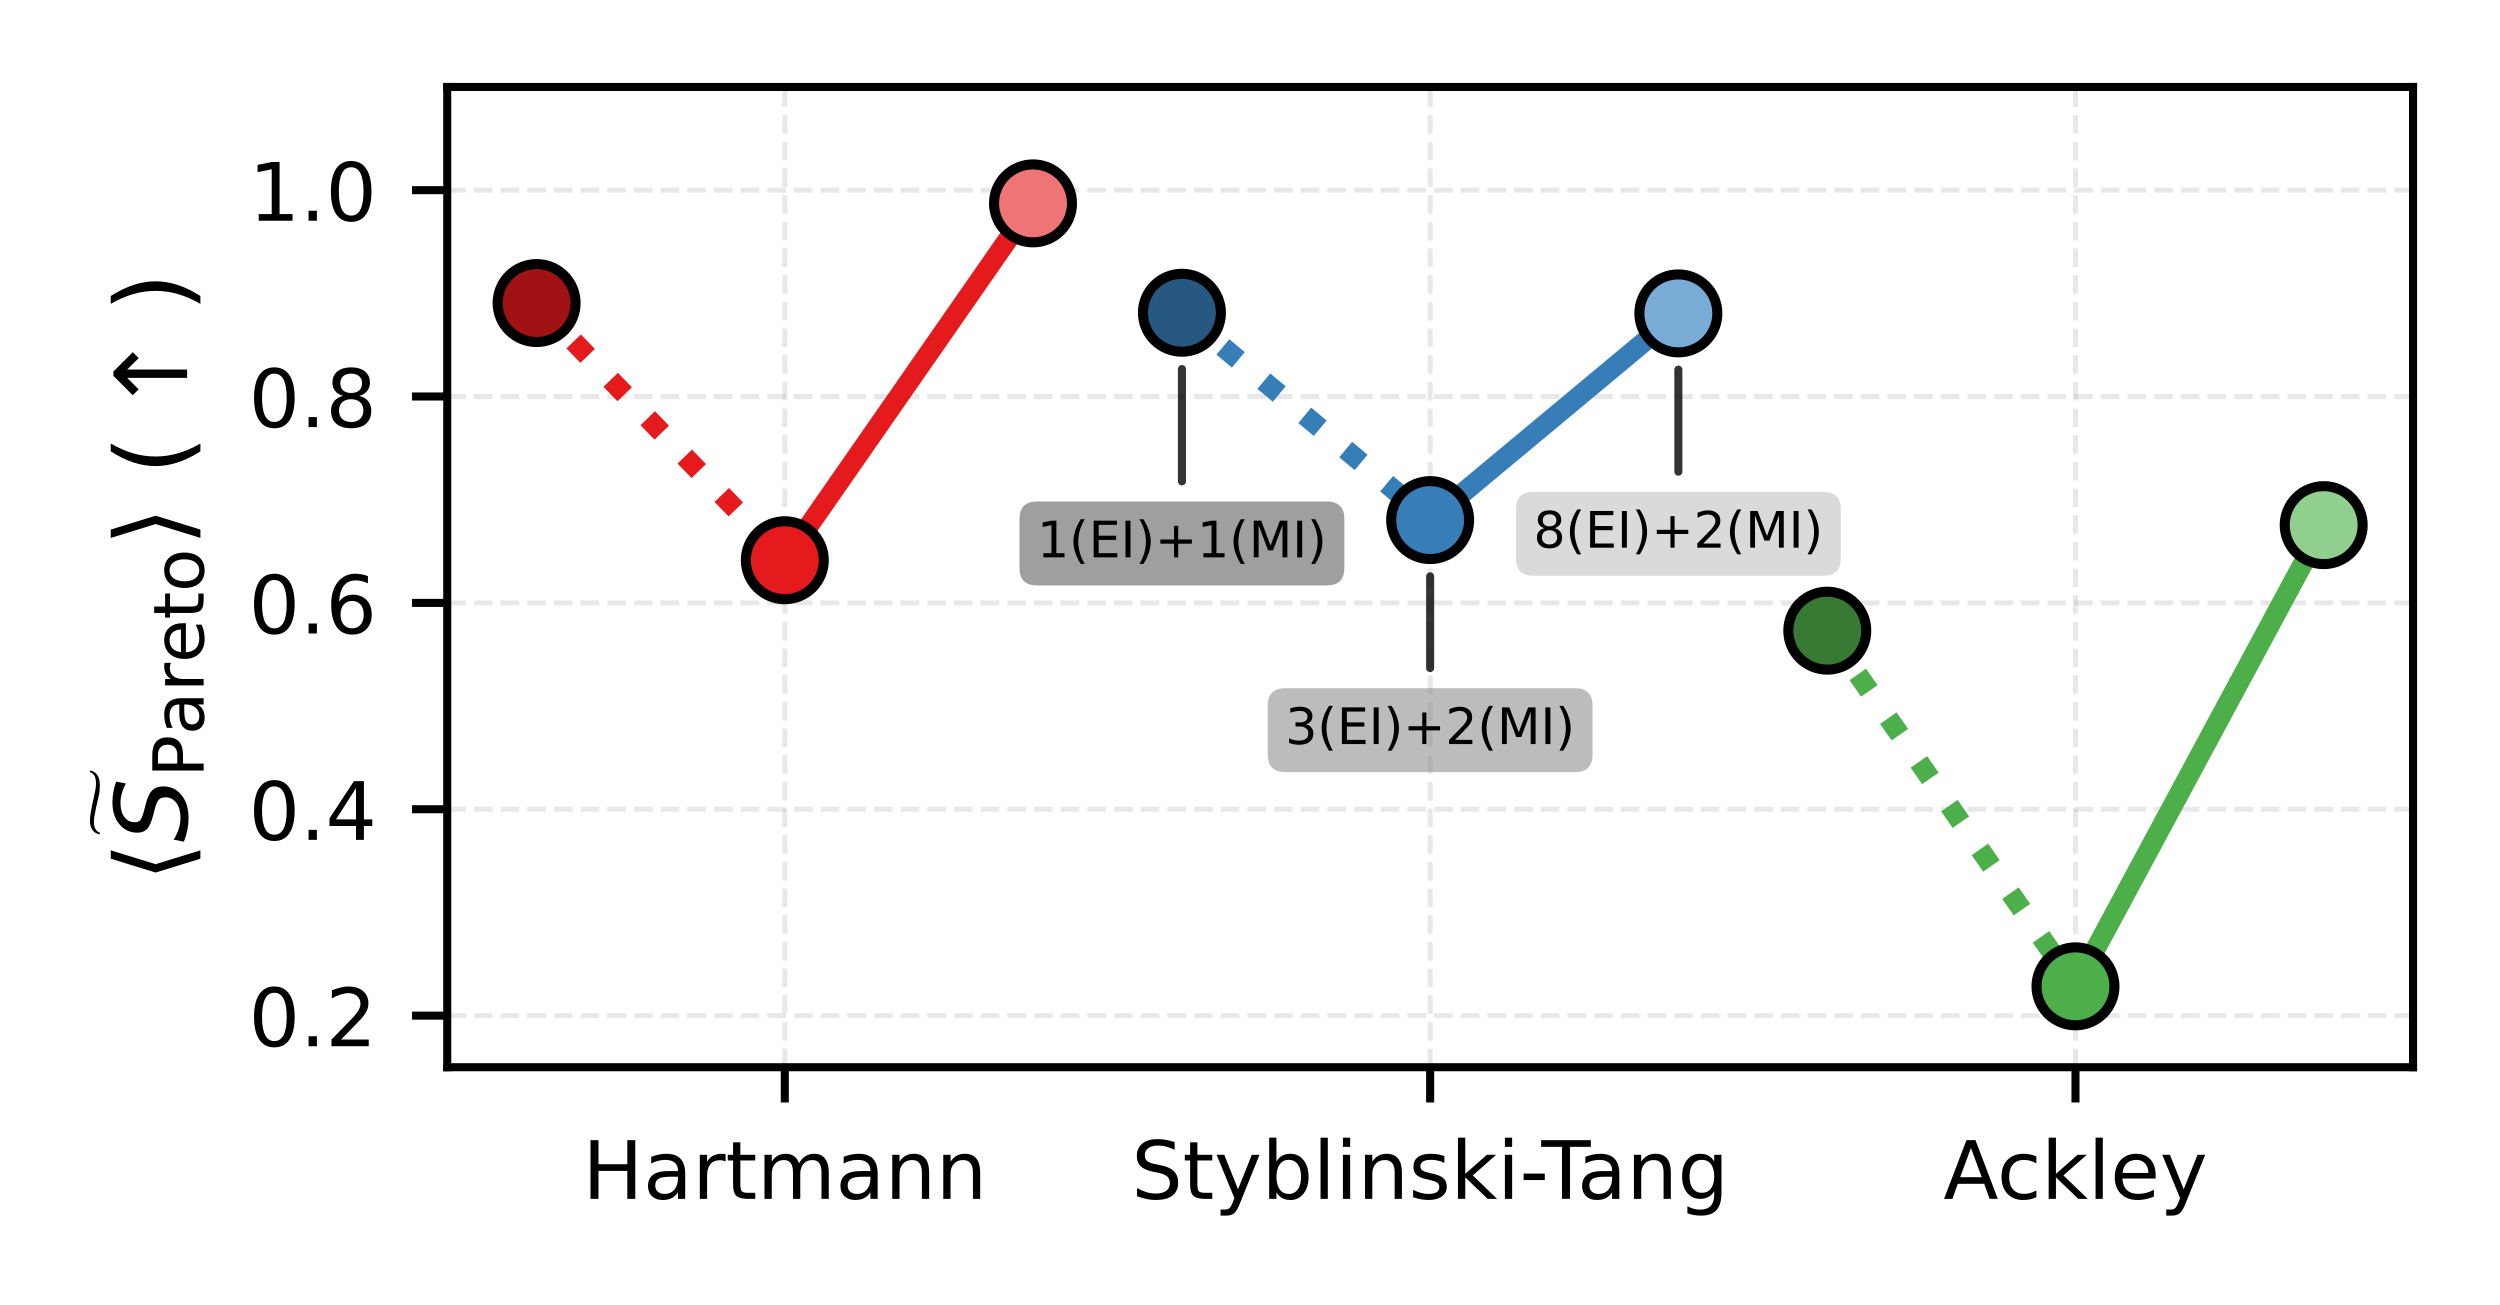
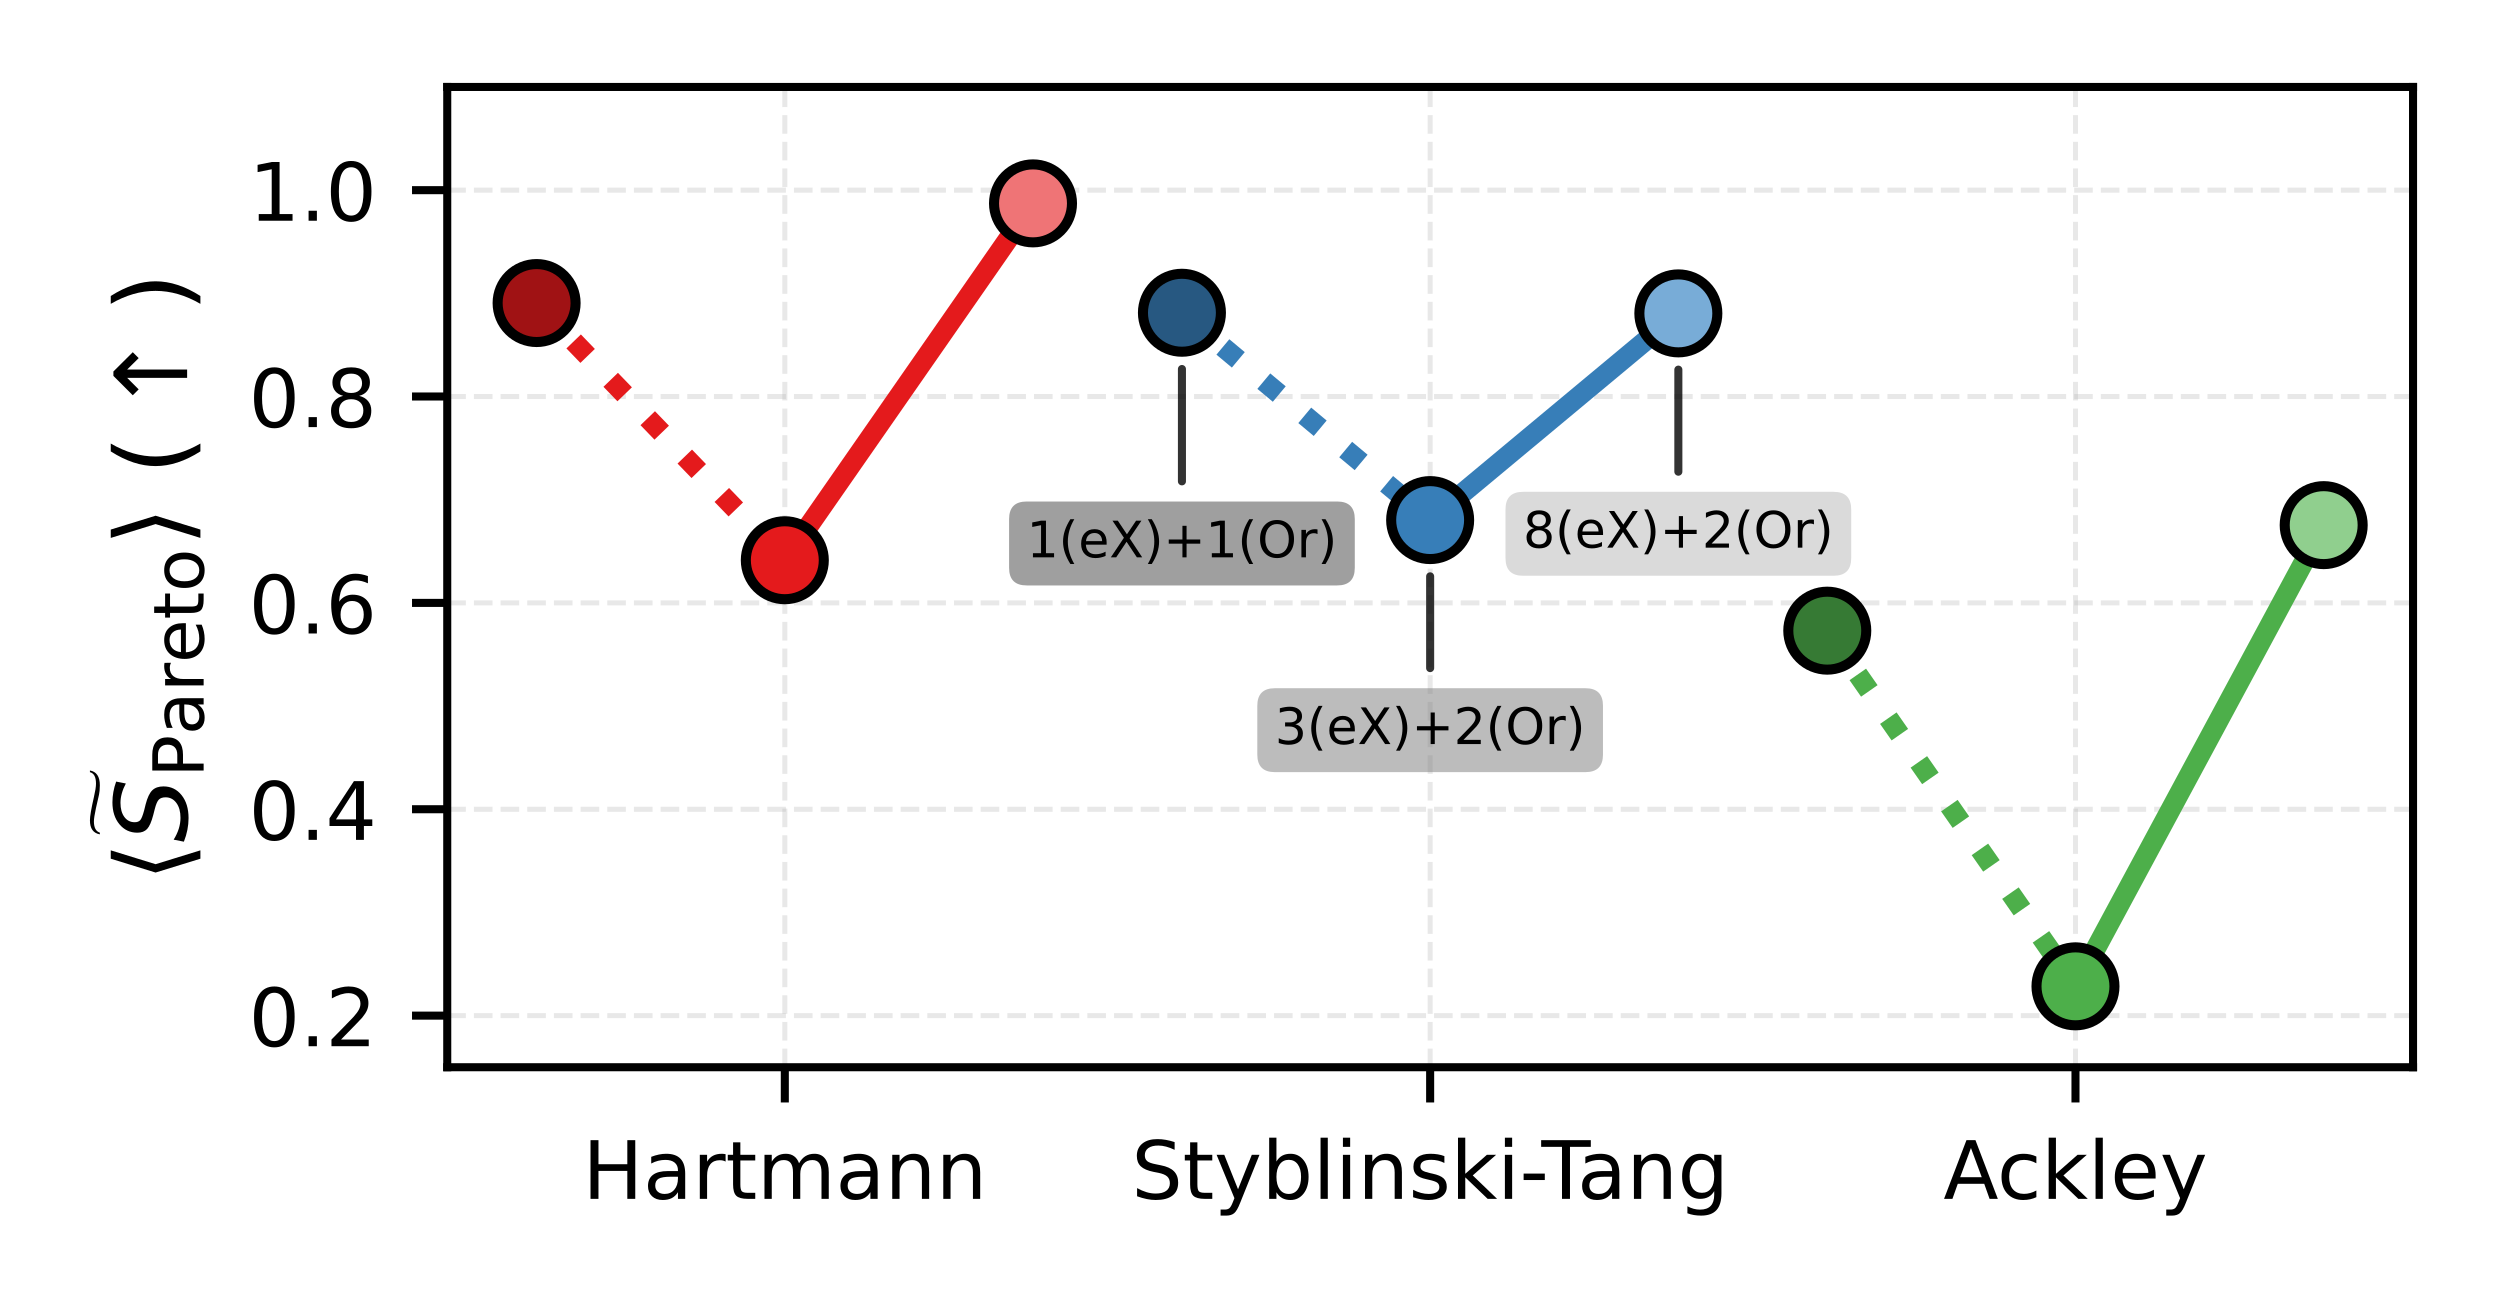
<svg xmlns="http://www.w3.org/2000/svg" xmlns:xlink="http://www.w3.org/1999/xlink" width="248.4pt" height="129.6pt" viewBox="0 0 248.4 129.6" version="1.1">
  <defs>
    <style type="text/css">*{stroke-linejoin: round; stroke-linecap: butt}</style>
  </defs>
  <g id="figure_1">
    <g id="patch_1">
      <path d="M 0 129.6  L 248.4 129.6  L 248.4 0  L 0 0  L 0 129.6  z " style="fill: none" />
    </g>
    <g id="axes_1">
      <g id="patch_2">
        <path d="M 44.438 106.04  L 239.76 106.04  L 239.76 8.64  L 44.438 8.64  L 44.438 106.04  z " style="fill: none" />
      </g>
      <g id="matplotlib.axis_1">
        <g id="xtick_1">
          <g id="line2d_1">
-             <path d="M 77.979 106.04  L 77.979 8.64  " clip-path="url(#pcad777ae86)" style="fill: none; stroke-dasharray: 1.85,0.8; stroke-dashoffset: 0; stroke: #b0b0b0; stroke-opacity: 0.3; stroke-width: 0.5" />
+             <path d="M 77.979 106.04  L 77.979 8.64  " clip-path="url(#p66eeb072e2)" style="fill: none; stroke-dasharray: 1.85,0.8; stroke-dashoffset: 0; stroke: #b0b0b0; stroke-opacity: 0.3; stroke-width: 0.5" />
          </g>
          <g id="line2d_2">
            <defs>
-               <path id="me5392b505d" d="M 0 0  L 0 3.5  " style="stroke: #000000; stroke-width: 0.8" />
+               <path id="md2eb25437f" d="M 0 0  L 0 3.5  " style="stroke: #000000; stroke-width: 0.8" />
            </defs>
            <g>
-               <use xlink:href="#me5392b505d" x="77.979" y="106.04" style="stroke: #000000; stroke-width: 0.8" />
+               <use xlink:href="#md2eb25437f" x="77.979" y="106.04" style="stroke: #000000; stroke-width: 0.8" />
            </g>
          </g>
          <g id="text_1">
            <g transform="translate(57.88918 119.1188) scale(0.08 -0.08)">
              <defs>
                <path id="DejaVuSans-48" d="M 628 4666  L 1259 4666  L 1259 2753  L 3553 2753  L 3553 4666  L 4184 4666  L 4184 0  L 3553 0  L 3553 2222  L 1259 2222  L 1259 0  L 628 0  L 628 4666  z " transform="scale(0.015625)" />
                <path id="DejaVuSans-61" d="M 2194 1759  Q 1497 1759 1228 1600  Q 959 1441 959 1056  Q 959 750 1161 570  Q 1363 391 1709 391  Q 2188 391 2477 730  Q 2766 1069 2766 1631  L 2766 1759  L 2194 1759  z M 3341 1997  L 3341 0  L 2766 0  L 2766 531  Q 2569 213 2275 61  Q 1981 -91 1556 -91  Q 1019 -91 701 211  Q 384 513 384 1019  Q 384 1609 779 1909  Q 1175 2209 1959 2209  L 2766 2209  L 2766 2266  Q 2766 2663 2505 2880  Q 2244 3097 1772 3097  Q 1472 3097 1187 3025  Q 903 2953 641 2809  L 641 3341  Q 956 3463 1253 3523  Q 1550 3584 1831 3584  Q 2591 3584 2966 3190  Q 3341 2797 3341 1997  z " transform="scale(0.015625)" />
                <path id="DejaVuSans-72" d="M 2631 2963  Q 2534 3019 2420 3045  Q 2306 3072 2169 3072  Q 1681 3072 1420 2755  Q 1159 2438 1159 1844  L 1159 0  L 581 0  L 581 3500  L 1159 3500  L 1159 2956  Q 1341 3275 1631 3429  Q 1922 3584 2338 3584  Q 2397 3584 2469 3576  Q 2541 3569 2628 3553  L 2631 2963  z " transform="scale(0.015625)" />
                <path id="DejaVuSans-74" d="M 1172 4494  L 1172 3500  L 2356 3500  L 2356 3053  L 1172 3053  L 1172 1153  Q 1172 725 1289 603  Q 1406 481 1766 481  L 2356 481  L 2356 0  L 1766 0  Q 1100 0 847 248  Q 594 497 594 1153  L 594 3053  L 172 3053  L 172 3500  L 594 3500  L 594 4494  L 1172 4494  z " transform="scale(0.015625)" />
                <path id="DejaVuSans-6d" d="M 3328 2828  Q 3544 3216 3844 3400  Q 4144 3584 4550 3584  Q 5097 3584 5394 3201  Q 5691 2819 5691 2113  L 5691 0  L 5113 0  L 5113 2094  Q 5113 2597 4934 2840  Q 4756 3084 4391 3084  Q 3944 3084 3684 2787  Q 3425 2491 3425 1978  L 3425 0  L 2847 0  L 2847 2094  Q 2847 2600 2669 2842  Q 2491 3084 2119 3084  Q 1678 3084 1418 2786  Q 1159 2488 1159 1978  L 1159 0  L 581 0  L 581 3500  L 1159 3500  L 1159 2956  Q 1356 3278 1631 3431  Q 1906 3584 2284 3584  Q 2666 3584 2933 3390  Q 3200 3197 3328 2828  z " transform="scale(0.015625)" />
                <path id="DejaVuSans-6e" d="M 3513 2113  L 3513 0  L 2938 0  L 2938 2094  Q 2938 2591 2744 2837  Q 2550 3084 2163 3084  Q 1697 3084 1428 2787  Q 1159 2491 1159 1978  L 1159 0  L 581 0  L 581 3500  L 1159 3500  L 1159 2956  Q 1366 3272 1645 3428  Q 1925 3584 2291 3584  Q 2894 3584 3203 3211  Q 3513 2838 3513 2113  z " transform="scale(0.015625)" />
              </defs>
              <use xlink:href="#DejaVuSans-48" />
              <use xlink:href="#DejaVuSans-61" x="75.195" />
              <use xlink:href="#DejaVuSans-72" x="136.475" />
              <use xlink:href="#DejaVuSans-74" x="177.588" />
              <use xlink:href="#DejaVuSans-6d" x="216.797" />
              <use xlink:href="#DejaVuSans-61" x="314.209" />
              <use xlink:href="#DejaVuSans-6e" x="375.488" />
              <use xlink:href="#DejaVuSans-6e" x="438.867" />
            </g>
          </g>
        </g>
        <g id="xtick_2">
          <g id="line2d_3">
-             <path d="M 142.099 106.04  L 142.099 8.64  " clip-path="url(#pcad777ae86)" style="fill: none; stroke-dasharray: 1.85,0.8; stroke-dashoffset: 0; stroke: #b0b0b0; stroke-opacity: 0.3; stroke-width: 0.5" />
+             <path d="M 142.099 106.04  L 142.099 8.64  " clip-path="url(#p66eeb072e2)" style="fill: none; stroke-dasharray: 1.85,0.8; stroke-dashoffset: 0; stroke: #b0b0b0; stroke-opacity: 0.3; stroke-width: 0.5" />
          </g>
          <g id="line2d_4">
            <g>
-               <use xlink:href="#me5392b505d" x="142.099" y="106.04" style="stroke: #000000; stroke-width: 0.8" />
+               <use xlink:href="#md2eb25437f" x="142.099" y="106.04" style="stroke: #000000; stroke-width: 0.8" />
            </g>
          </g>
          <g id="text_2">
            <g transform="translate(112.4292 119.1188) scale(0.08 -0.08)">
              <defs>
                <path id="DejaVuSans-53" d="M 3425 4513  L 3425 3897  Q 3066 4069 2747 4153  Q 2428 4238 2131 4238  Q 1616 4238 1336 4038  Q 1056 3838 1056 3469  Q 1056 3159 1242 3001  Q 1428 2844 1947 2747  L 2328 2669  Q 3034 2534 3370 2195  Q 3706 1856 3706 1288  Q 3706 609 3251 259  Q 2797 -91 1919 -91  Q 1588 -91 1214 -16  Q 841 59 441 206  L 441 856  Q 825 641 1194 531  Q 1563 422 1919 422  Q 2459 422 2753 634  Q 3047 847 3047 1241  Q 3047 1584 2836 1778  Q 2625 1972 2144 2069  L 1759 2144  Q 1053 2284 737 2584  Q 422 2884 422 3419  Q 422 4038 858 4394  Q 1294 4750 2059 4750  Q 2388 4750 2728 4690  Q 3069 4631 3425 4513  z " transform="scale(0.015625)" />
                <path id="DejaVuSans-79" d="M 2059 -325  Q 1816 -950 1584 -1140  Q 1353 -1331 966 -1331  L 506 -1331  L 506 -850  L 844 -850  Q 1081 -850 1212 -737  Q 1344 -625 1503 -206  L 1606 56  L 191 3500  L 800 3500  L 1894 763  L 2988 3500  L 3597 3500  L 2059 -325  z " transform="scale(0.015625)" />
                <path id="DejaVuSans-62" d="M 3116 1747  Q 3116 2381 2855 2742  Q 2594 3103 2138 3103  Q 1681 3103 1420 2742  Q 1159 2381 1159 1747  Q 1159 1113 1420 752  Q 1681 391 2138 391  Q 2594 391 2855 752  Q 3116 1113 3116 1747  z M 1159 2969  Q 1341 3281 1617 3432  Q 1894 3584 2278 3584  Q 2916 3584 3314 3078  Q 3713 2572 3713 1747  Q 3713 922 3314 415  Q 2916 -91 2278 -91  Q 1894 -91 1617 61  Q 1341 213 1159 525  L 1159 0  L 581 0  L 581 4863  L 1159 4863  L 1159 2969  z " transform="scale(0.015625)" />
                <path id="DejaVuSans-6c" d="M 603 4863  L 1178 4863  L 1178 0  L 603 0  L 603 4863  z " transform="scale(0.015625)" />
                <path id="DejaVuSans-69" d="M 603 3500  L 1178 3500  L 1178 0  L 603 0  L 603 3500  z M 603 4863  L 1178 4863  L 1178 4134  L 603 4134  L 603 4863  z " transform="scale(0.015625)" />
                <path id="DejaVuSans-73" d="M 2834 3397  L 2834 2853  Q 2591 2978 2328 3040  Q 2066 3103 1784 3103  Q 1356 3103 1142 2972  Q 928 2841 928 2578  Q 928 2378 1081 2264  Q 1234 2150 1697 2047  L 1894 2003  Q 2506 1872 2764 1633  Q 3022 1394 3022 966  Q 3022 478 2636 193  Q 2250 -91 1575 -91  Q 1294 -91 989 -36  Q 684 19 347 128  L 347 722  Q 666 556 975 473  Q 1284 391 1588 391  Q 1994 391 2212 530  Q 2431 669 2431 922  Q 2431 1156 2273 1281  Q 2116 1406 1581 1522  L 1381 1569  Q 847 1681 609 1914  Q 372 2147 372 2553  Q 372 3047 722 3315  Q 1072 3584 1716 3584  Q 2034 3584 2315 3537  Q 2597 3491 2834 3397  z " transform="scale(0.015625)" />
                <path id="DejaVuSans-6b" d="M 581 4863  L 1159 4863  L 1159 1991  L 2875 3500  L 3609 3500  L 1753 1863  L 3688 0  L 2938 0  L 1159 1709  L 1159 0  L 581 0  L 581 4863  z " transform="scale(0.015625)" />
                <path id="DejaVuSans-2d" d="M 313 2009  L 1997 2009  L 1997 1497  L 313 1497  L 313 2009  z " transform="scale(0.015625)" />
                <path id="DejaVuSans-54" d="M -19 4666  L 3928 4666  L 3928 4134  L 2272 4134  L 2272 0  L 1638 0  L 1638 4134  L -19 4134  L -19 4666  z " transform="scale(0.015625)" />
                <path id="DejaVuSans-67" d="M 2906 1791  Q 2906 2416 2648 2759  Q 2391 3103 1925 3103  Q 1463 3103 1205 2759  Q 947 2416 947 1791  Q 947 1169 1205 825  Q 1463 481 1925 481  Q 2391 481 2648 825  Q 2906 1169 2906 1791  z M 3481 434  Q 3481 -459 3084 -895  Q 2688 -1331 1869 -1331  Q 1566 -1331 1297 -1286  Q 1028 -1241 775 -1147  L 775 -588  Q 1028 -725 1275 -790  Q 1522 -856 1778 -856  Q 2344 -856 2625 -561  Q 2906 -266 2906 331  L 2906 616  Q 2728 306 2450 153  Q 2172 0 1784 0  Q 1141 0 747 490  Q 353 981 353 1791  Q 353 2603 747 3093  Q 1141 3584 1784 3584  Q 2172 3584 2450 3431  Q 2728 3278 2906 2969  L 2906 3500  L 3481 3500  L 3481 434  z " transform="scale(0.015625)" />
              </defs>
              <use xlink:href="#DejaVuSans-53" />
              <use xlink:href="#DejaVuSans-74" x="63.477" />
              <use xlink:href="#DejaVuSans-79" x="102.686" />
              <use xlink:href="#DejaVuSans-62" x="161.865" />
              <use xlink:href="#DejaVuSans-6c" x="225.342" />
              <use xlink:href="#DejaVuSans-69" x="253.125" />
              <use xlink:href="#DejaVuSans-6e" x="280.908" />
              <use xlink:href="#DejaVuSans-73" x="344.287" />
              <use xlink:href="#DejaVuSans-6b" x="396.387" />
              <use xlink:href="#DejaVuSans-69" x="454.297" />
              <use xlink:href="#DejaVuSans-2d" x="482.08" />
              <use xlink:href="#DejaVuSans-54" x="509.039" />
              <use xlink:href="#DejaVuSans-61" x="553.623" />
              <use xlink:href="#DejaVuSans-6e" x="614.902" />
              <use xlink:href="#DejaVuSans-67" x="678.281" />
            </g>
          </g>
        </g>
        <g id="xtick_3">
          <g id="line2d_5">
-             <path d="M 206.22 106.04  L 206.22 8.64  " clip-path="url(#pcad777ae86)" style="fill: none; stroke-dasharray: 1.85,0.8; stroke-dashoffset: 0; stroke: #b0b0b0; stroke-opacity: 0.3; stroke-width: 0.5" />
+             <path d="M 206.22 106.04  L 206.22 8.64  " clip-path="url(#p66eeb072e2)" style="fill: none; stroke-dasharray: 1.85,0.8; stroke-dashoffset: 0; stroke: #b0b0b0; stroke-opacity: 0.3; stroke-width: 0.5" />
          </g>
          <g id="line2d_6">
            <g>
-               <use xlink:href="#me5392b505d" x="206.22" y="106.04" style="stroke: #000000; stroke-width: 0.8" />
+               <use xlink:href="#md2eb25437f" x="206.22" y="106.04" style="stroke: #000000; stroke-width: 0.8" />
            </g>
          </g>
          <g id="text_3">
            <g transform="translate(193.0981 119.1188) scale(0.08 -0.08)">
              <defs>
                <path id="DejaVuSans-41" d="M 2188 4044  L 1331 1722  L 3047 1722  L 2188 4044  z M 1831 4666  L 2547 4666  L 4325 0  L 3669 0  L 3244 1197  L 1141 1197  L 716 0  L 50 0  L 1831 4666  z " transform="scale(0.015625)" />
                <path id="DejaVuSans-63" d="M 3122 3366  L 3122 2828  Q 2878 2963 2633 3030  Q 2388 3097 2138 3097  Q 1578 3097 1268 2742  Q 959 2388 959 1747  Q 959 1106 1268 751  Q 1578 397 2138 397  Q 2388 397 2633 464  Q 2878 531 3122 666  L 3122 134  Q 2881 22 2623 -34  Q 2366 -91 2075 -91  Q 1284 -91 818 406  Q 353 903 353 1747  Q 353 2603 823 3093  Q 1294 3584 2113 3584  Q 2378 3584 2631 3529  Q 2884 3475 3122 3366  z " transform="scale(0.015625)" />
                <path id="DejaVuSans-65" d="M 3597 1894  L 3597 1613  L 953 1613  Q 991 1019 1311 708  Q 1631 397 2203 397  Q 2534 397 2845 478  Q 3156 559 3463 722  L 3463 178  Q 3153 47 2828 -22  Q 2503 -91 2169 -91  Q 1331 -91 842 396  Q 353 884 353 1716  Q 353 2575 817 3079  Q 1281 3584 2069 3584  Q 2775 3584 3186 3129  Q 3597 2675 3597 1894  z M 3022 2063  Q 3016 2534 2758 2815  Q 2500 3097 2075 3097  Q 1594 3097 1305 2825  Q 1016 2553 972 2059  L 3022 2063  z " transform="scale(0.015625)" />
              </defs>
              <use xlink:href="#DejaVuSans-41" />
              <use xlink:href="#DejaVuSans-63" x="66.658" />
              <use xlink:href="#DejaVuSans-6b" x="121.639" />
              <use xlink:href="#DejaVuSans-6c" x="179.549" />
              <use xlink:href="#DejaVuSans-65" x="207.332" />
              <use xlink:href="#DejaVuSans-79" x="268.855" />
            </g>
          </g>
        </g>
      </g>
      <g id="matplotlib.axis_2">
        <g id="ytick_1">
          <g id="line2d_7">
-             <path d="M 44.438 100.914  L 239.76 100.914  " clip-path="url(#pcad777ae86)" style="fill: none; stroke-dasharray: 1.85,0.8; stroke-dashoffset: 0; stroke: #b0b0b0; stroke-opacity: 0.3; stroke-width: 0.5" />
+             <path d="M 44.438 100.914  L 239.76 100.914  " clip-path="url(#p66eeb072e2)" style="fill: none; stroke-dasharray: 1.85,0.8; stroke-dashoffset: 0; stroke: #b0b0b0; stroke-opacity: 0.3; stroke-width: 0.5" />
          </g>
          <g id="line2d_8">
            <defs>
-               <path id="m5715d1d303" d="M 0 0  L -3.5 0  " style="stroke: #000000; stroke-width: 0.8" />
+               <path id="m994f00efbc" d="M 0 0  L -3.5 0  " style="stroke: #000000; stroke-width: 0.8" />
            </defs>
            <g>
-               <use xlink:href="#m5715d1d303" x="44.438" y="100.914" style="stroke: #000000; stroke-width: 0.8" />
+               <use xlink:href="#m994f00efbc" x="44.438" y="100.914" style="stroke: #000000; stroke-width: 0.8" />
            </g>
          </g>
          <g id="text_4">
            <g transform="translate(24.716 103.9531) scale(0.08 -0.08)">
              <defs>
                <path id="DejaVuSans-30" d="M 2034 4250  Q 1547 4250 1301 3770  Q 1056 3291 1056 2328  Q 1056 1369 1301 889  Q 1547 409 2034 409  Q 2525 409 2770 889  Q 3016 1369 3016 2328  Q 3016 3291 2770 3770  Q 2525 4250 2034 4250  z M 2034 4750  Q 2819 4750 3233 4129  Q 3647 3509 3647 2328  Q 3647 1150 3233 529  Q 2819 -91 2034 -91  Q 1250 -91 836 529  Q 422 1150 422 2328  Q 422 3509 836 4129  Q 1250 4750 2034 4750  z " transform="scale(0.015625)" />
                <path id="DejaVuSans-2e" d="M 684 794  L 1344 794  L 1344 0  L 684 0  L 684 794  z " transform="scale(0.015625)" />
                <path id="DejaVuSans-32" d="M 1228 531  L 3431 531  L 3431 0  L 469 0  L 469 531  Q 828 903 1448 1529  Q 2069 2156 2228 2338  Q 2531 2678 2651 2914  Q 2772 3150 2772 3378  Q 2772 3750 2511 3984  Q 2250 4219 1831 4219  Q 1534 4219 1204 4116  Q 875 4013 500 3803  L 500 4441  Q 881 4594 1212 4672  Q 1544 4750 1819 4750  Q 2544 4750 2975 4387  Q 3406 4025 3406 3419  Q 3406 3131 3298 2873  Q 3191 2616 2906 2266  Q 2828 2175 2409 1742  Q 1991 1309 1228 531  z " transform="scale(0.015625)" />
              </defs>
              <use xlink:href="#DejaVuSans-30" />
              <use xlink:href="#DejaVuSans-2e" x="63.623" />
              <use xlink:href="#DejaVuSans-32" x="95.41" />
            </g>
          </g>
        </g>
        <g id="ytick_2">
          <g id="line2d_9">
-             <path d="M 44.438 80.408  L 239.76 80.408  " clip-path="url(#pcad777ae86)" style="fill: none; stroke-dasharray: 1.85,0.8; stroke-dashoffset: 0; stroke: #b0b0b0; stroke-opacity: 0.3; stroke-width: 0.5" />
+             <path d="M 44.438 80.408  L 239.76 80.408  " clip-path="url(#p66eeb072e2)" style="fill: none; stroke-dasharray: 1.85,0.8; stroke-dashoffset: 0; stroke: #b0b0b0; stroke-opacity: 0.3; stroke-width: 0.5" />
          </g>
          <g id="line2d_10">
            <g>
-               <use xlink:href="#m5715d1d303" x="44.438" y="80.408" style="stroke: #000000; stroke-width: 0.8" />
+               <use xlink:href="#m994f00efbc" x="44.438" y="80.408" style="stroke: #000000; stroke-width: 0.8" />
            </g>
          </g>
          <g id="text_5">
            <g transform="translate(24.716 83.4478) scale(0.08 -0.08)">
              <defs>
                <path id="DejaVuSans-34" d="M 2419 4116  L 825 1625  L 2419 1625  L 2419 4116  z M 2253 4666  L 3047 4666  L 3047 1625  L 3713 1625  L 3713 1100  L 3047 1100  L 3047 0  L 2419 0  L 2419 1100  L 313 1100  L 313 1709  L 2253 4666  z " transform="scale(0.015625)" />
              </defs>
              <use xlink:href="#DejaVuSans-30" />
              <use xlink:href="#DejaVuSans-2e" x="63.623" />
              <use xlink:href="#DejaVuSans-34" x="95.41" />
            </g>
          </g>
        </g>
        <g id="ytick_3">
          <g id="line2d_11">
-             <path d="M 44.438 59.903  L 239.76 59.903  " clip-path="url(#pcad777ae86)" style="fill: none; stroke-dasharray: 1.85,0.8; stroke-dashoffset: 0; stroke: #b0b0b0; stroke-opacity: 0.3; stroke-width: 0.5" />
+             <path d="M 44.438 59.903  L 239.76 59.903  " clip-path="url(#p66eeb072e2)" style="fill: none; stroke-dasharray: 1.85,0.8; stroke-dashoffset: 0; stroke: #b0b0b0; stroke-opacity: 0.3; stroke-width: 0.5" />
          </g>
          <g id="line2d_12">
            <g>
-               <use xlink:href="#m5715d1d303" x="44.438" y="59.903" style="stroke: #000000; stroke-width: 0.8" />
+               <use xlink:href="#m994f00efbc" x="44.438" y="59.903" style="stroke: #000000; stroke-width: 0.8" />
            </g>
          </g>
          <g id="text_6">
            <g transform="translate(24.716 62.94253) scale(0.08 -0.08)">
              <defs>
                <path id="DejaVuSans-36" d="M 2113 2584  Q 1688 2584 1439 2293  Q 1191 2003 1191 1497  Q 1191 994 1439 701  Q 1688 409 2113 409  Q 2538 409 2786 701  Q 3034 994 3034 1497  Q 3034 2003 2786 2293  Q 2538 2584 2113 2584  z M 3366 4563  L 3366 3988  Q 3128 4100 2886 4159  Q 2644 4219 2406 4219  Q 1781 4219 1451 3797  Q 1122 3375 1075 2522  Q 1259 2794 1537 2939  Q 1816 3084 2150 3084  Q 2853 3084 3261 2657  Q 3669 2231 3669 1497  Q 3669 778 3244 343  Q 2819 -91 2113 -91  Q 1303 -91 875 529  Q 447 1150 447 2328  Q 447 3434 972 4092  Q 1497 4750 2381 4750  Q 2619 4750 2861 4703  Q 3103 4656 3366 4563  z " transform="scale(0.015625)" />
              </defs>
              <use xlink:href="#DejaVuSans-30" />
              <use xlink:href="#DejaVuSans-2e" x="63.623" />
              <use xlink:href="#DejaVuSans-36" x="95.41" />
            </g>
          </g>
        </g>
        <g id="ytick_4">
          <g id="line2d_13">
-             <path d="M 44.438 39.398  L 239.76 39.398  " clip-path="url(#pcad777ae86)" style="fill: none; stroke-dasharray: 1.85,0.8; stroke-dashoffset: 0; stroke: #b0b0b0; stroke-opacity: 0.3; stroke-width: 0.5" />
+             <path d="M 44.438 39.398  L 239.76 39.398  " clip-path="url(#p66eeb072e2)" style="fill: none; stroke-dasharray: 1.85,0.8; stroke-dashoffset: 0; stroke: #b0b0b0; stroke-opacity: 0.3; stroke-width: 0.5" />
          </g>
          <g id="line2d_14">
            <g>
-               <use xlink:href="#m5715d1d303" x="44.438" y="39.398" style="stroke: #000000; stroke-width: 0.8" />
+               <use xlink:href="#m994f00efbc" x="44.438" y="39.398" style="stroke: #000000; stroke-width: 0.8" />
            </g>
          </g>
          <g id="text_7">
            <g transform="translate(24.716 42.43727) scale(0.08 -0.08)">
              <defs>
                <path id="DejaVuSans-38" d="M 2034 2216  Q 1584 2216 1326 1975  Q 1069 1734 1069 1313  Q 1069 891 1326 650  Q 1584 409 2034 409  Q 2484 409 2743 651  Q 3003 894 3003 1313  Q 3003 1734 2745 1975  Q 2488 2216 2034 2216  z M 1403 2484  Q 997 2584 770 2862  Q 544 3141 544 3541  Q 544 4100 942 4425  Q 1341 4750 2034 4750  Q 2731 4750 3128 4425  Q 3525 4100 3525 3541  Q 3525 3141 3298 2862  Q 3072 2584 2669 2484  Q 3125 2378 3379 2068  Q 3634 1759 3634 1313  Q 3634 634 3220 271  Q 2806 -91 2034 -91  Q 1263 -91 848 271  Q 434 634 434 1313  Q 434 1759 690 2068  Q 947 2378 1403 2484  z M 1172 3481  Q 1172 3119 1398 2916  Q 1625 2713 2034 2713  Q 2441 2713 2670 2916  Q 2900 3119 2900 3481  Q 2900 3844 2670 4047  Q 2441 4250 2034 4250  Q 1625 4250 1398 4047  Q 1172 3844 1172 3481  z " transform="scale(0.015625)" />
              </defs>
              <use xlink:href="#DejaVuSans-30" />
              <use xlink:href="#DejaVuSans-2e" x="63.623" />
              <use xlink:href="#DejaVuSans-38" x="95.41" />
            </g>
          </g>
        </g>
        <g id="ytick_5">
          <g id="line2d_15">
-             <path d="M 44.438 18.893  L 239.76 18.893  " clip-path="url(#pcad777ae86)" style="fill: none; stroke-dasharray: 1.85,0.8; stroke-dashoffset: 0; stroke: #b0b0b0; stroke-opacity: 0.3; stroke-width: 0.5" />
+             <path d="M 44.438 18.893  L 239.76 18.893  " clip-path="url(#p66eeb072e2)" style="fill: none; stroke-dasharray: 1.85,0.8; stroke-dashoffset: 0; stroke: #b0b0b0; stroke-opacity: 0.3; stroke-width: 0.5" />
          </g>
          <g id="line2d_16">
            <g>
-               <use xlink:href="#m5715d1d303" x="44.438" y="18.893" style="stroke: #000000; stroke-width: 0.8" />
+               <use xlink:href="#m994f00efbc" x="44.438" y="18.893" style="stroke: #000000; stroke-width: 0.8" />
            </g>
          </g>
          <g id="text_8">
            <g transform="translate(24.716 21.93201) scale(0.08 -0.08)">
              <defs>
                <path id="DejaVuSans-31" d="M 794 531  L 1825 531  L 1825 4091  L 703 3866  L 703 4441  L 1819 4666  L 2450 4666  L 2450 531  L 3481 531  L 3481 0  L 794 0  L 794 531  z " transform="scale(0.015625)" />
              </defs>
              <use xlink:href="#DejaVuSans-31" />
              <use xlink:href="#DejaVuSans-2e" x="63.623" />
              <use xlink:href="#DejaVuSans-30" x="95.41" />
            </g>
          </g>
        </g>
        <g id="text_9">
          <g transform="translate(18.63631 87.59) rotate(-90) scale(0.1 -0.1)">
            <defs>
              <path id="DejaVuSans-27e8" d="M 572 2006  L 1453 4856  L 1984 4856  L 1103 2006  L 1984 -844  L 1453 -844  L 572 2006  z " transform="scale(0.015625)" />
              <path id="STIXSizeTwoSym-Regular-303" d="M -1274 4864  L -1107 4864  Q -1280 3891 -2560 3891  Q -2861 3891 -3097 3916  Q -3334 3942 -3484 3974  Q -3635 4006 -4044 4102  Q -4454 4198 -4806 4275  Q -5741 4474 -6093 4474  Q -7021 4474 -7206 3891  L -7373 3891  Q -7200 4864 -5997 4864  Q -5414 4864 -3718 4474  Q -2842 4269 -2400 4269  Q -1421 4269 -1274 4864  z " transform="scale(0.015625)" />
              <path id="DejaVuSans-Oblique-53" d="M 3859 4513  L 3738 3897  Q 3422 4066 3111 4152  Q 2800 4238 2509 4238  Q 1944 4238 1609 3991  Q 1275 3744 1275 3334  Q 1275 3109 1398 2989  Q 1522 2869 2034 2731  L 2413 2638  Q 3053 2472 3303 2217  Q 3553 1963 3553 1503  Q 3553 797 2998 353  Q 2444 -91 1538 -91  Q 1166 -91 791 -17  Q 416 56 38 206  L 166 856  Q 513 641 861 531  Q 1209 422 1556 422  Q 2147 422 2503 684  Q 2859 947 2859 1369  Q 2859 1650 2717 1795  Q 2575 1941 2106 2059  L 1728 2156  Q 1081 2325 845 2545  Q 609 2766 609 3163  Q 609 3859 1145 4304  Q 1681 4750 2541 4750  Q 2875 4750 3203 4690  Q 3531 4631 3859 4513  z " transform="scale(0.015625)" />
              <path id="DejaVuSans-50" d="M 1259 4147  L 1259 2394  L 2053 2394  Q 2494 2394 2734 2622  Q 2975 2850 2975 3272  Q 2975 3691 2734 3919  Q 2494 4147 2053 4147  L 1259 4147  z M 628 4666  L 2053 4666  Q 2838 4666 3239 4311  Q 3641 3956 3641 3272  Q 3641 2581 3239 2228  Q 2838 1875 2053 1875  L 1259 1875  L 1259 0  L 628 0  L 628 4666  z " transform="scale(0.015625)" />
              <path id="DejaVuSans-6f" d="M 1959 3097  Q 1497 3097 1228 2736  Q 959 2375 959 1747  Q 959 1119 1226 758  Q 1494 397 1959 397  Q 2419 397 2687 759  Q 2956 1122 2956 1747  Q 2956 2369 2687 2733  Q 2419 3097 1959 3097  z M 1959 3584  Q 2709 3584 3137 3096  Q 3566 2609 3566 1747  Q 3566 888 3137 398  Q 2709 -91 1959 -91  Q 1206 -91 779 398  Q 353 888 353 1747  Q 353 2609 779 3096  Q 1206 3584 1959 3584  z " transform="scale(0.015625)" />
              <path id="DejaVuSans-27e9" d="M 1925 2006  L 1044 -844  L 513 -844  L 1394 2006  L 513 4856  L 1044 4856  L 1925 2006  z " transform="scale(0.015625)" />
              <path id="DejaVuSans-20" transform="scale(0.015625)" />
              <path id="DejaVuSans-28" d="M 1984 4856  Q 1566 4138 1362 3434  Q 1159 2731 1159 2009  Q 1159 1288 1364 580  Q 1569 -128 1984 -844  L 1484 -844  Q 1016 -109 783 600  Q 550 1309 550 2009  Q 550 2706 781 3412  Q 1013 4119 1484 4856  L 1984 4856  z " transform="scale(0.015625)" />
              <path id="DejaVuSans-2191" d="M 2541 4688  L 2822 4688  L 4047 3456  L 3672 3081  L 2947 3813  L 2947 0  L 2416 0  L 2416 3813  L 1684 3081  L 1309 3456  L 2541 4688  z " transform="scale(0.015625)" />
              <path id="DejaVuSans-29" d="M 513 4856  L 1013 4856  Q 1481 4119 1714 3412  Q 1947 2706 1947 2009  Q 1947 1309 1714 600  Q 1481 -109 1013 -844  L 513 -844  Q 928 -128 1133 580  Q 1338 1288 1338 2009  Q 1338 2731 1133 3434  Q 928 4138 513 4856  z " transform="scale(0.015625)" />
            </defs>
            <use xlink:href="#DejaVuSans-27e8" transform="translate(0 0.4375)" />
            <use xlink:href="#STIXSizeTwoSym-Regular-303" transform="translate(121.5703 47.73438) scale(0.64834)" />
            <use xlink:href="#DejaVuSans-Oblique-53" transform="translate(39.01367 0.4375)" />
            <use xlink:href="#DejaVuSans-50" transform="translate(103.4473 -15.96875) scale(0.7)" />
            <use xlink:href="#DejaVuSans-61" transform="translate(145.6592 -15.96875) scale(0.7)" />
            <use xlink:href="#DejaVuSans-72" transform="translate(188.5547 -15.96875) scale(0.7)" />
            <use xlink:href="#DejaVuSans-65" transform="translate(217.334 -15.96875) scale(0.7)" />
            <use xlink:href="#DejaVuSans-74" transform="translate(260.4004 -15.96875) scale(0.7)" />
            <use xlink:href="#DejaVuSans-6f" transform="translate(287.8467 -15.96875) scale(0.7)" />
            <use xlink:href="#DejaVuSans-27e9" transform="translate(333.4082 0.4375)" />
            <use xlink:href="#DejaVuSans-20" transform="translate(372.4219 0.4375)" />
            <use xlink:href="#DejaVuSans-28" transform="translate(404.209 0.4375)" />
            <use xlink:href="#DejaVuSans-2191" transform="translate(462.7051 0.4375)" />
            <use xlink:href="#DejaVuSans-29" transform="translate(565.9766 0.4375)" />
          </g>
        </g>
      </g>
      <g id="line2d_17">
-         <path d="M 53.317 30.111  L 77.979 55.665  " clip-path="url(#pcad777ae86)" style="fill: none; stroke-dasharray: 2,3.3; stroke-dashoffset: 0; stroke: #e41a1c; stroke-width: 2" />
+         <path d="M 53.317 30.111  L 77.979 55.665  " clip-path="url(#p66eeb072e2)" style="fill: none; stroke-dasharray: 2,3.3; stroke-dashoffset: 0; stroke: #e41a1c; stroke-width: 2" />
      </g>
      <g id="line2d_18">
-         <path d="M 77.979 55.665  L 102.64 20.208  " clip-path="url(#pcad777ae86)" style="fill: none; stroke: #e41a1c; stroke-width: 2; stroke-linecap: square" />
+         <path d="M 77.979 55.665  L 102.64 20.208  " clip-path="url(#p66eeb072e2)" style="fill: none; stroke: #e41a1c; stroke-width: 2; stroke-linecap: square" />
      </g>
      <g id="line2d_19">
-         <path d="M 117.437 31.075  L 142.099 51.676  " clip-path="url(#pcad777ae86)" style="fill: none; stroke-dasharray: 2,3.3; stroke-dashoffset: 0; stroke: #377eb8; stroke-width: 2" />
+         <path d="M 117.437 31.075  L 142.099 51.676  " clip-path="url(#p66eeb072e2)" style="fill: none; stroke-dasharray: 2,3.3; stroke-dashoffset: 0; stroke: #377eb8; stroke-width: 2" />
      </g>
      <g id="line2d_20">
-         <path d="M 142.099 51.676  L 166.761 31.138  " clip-path="url(#pcad777ae86)" style="fill: none; stroke: #377eb8; stroke-width: 2; stroke-linecap: square" />
+         <path d="M 142.099 51.676  L 166.761 31.138  " clip-path="url(#p66eeb072e2)" style="fill: none; stroke: #377eb8; stroke-width: 2; stroke-linecap: square" />
      </g>
      <g id="line2d_21">
-         <path d="M 181.558 62.663  L 206.22 98.003  " clip-path="url(#pcad777ae86)" style="fill: none; stroke-dasharray: 2,3.3; stroke-dashoffset: 0; stroke: #4daf4a; stroke-width: 2" />
+         <path d="M 181.558 62.663  L 206.22 98.003  " clip-path="url(#p66eeb072e2)" style="fill: none; stroke-dasharray: 2,3.3; stroke-dashoffset: 0; stroke: #4daf4a; stroke-width: 2" />
      </g>
      <g id="line2d_22">
-         <path d="M 206.22 98.003  L 230.882 52.177  " clip-path="url(#pcad777ae86)" style="fill: none; stroke: #4daf4a; stroke-width: 2; stroke-linecap: square" />
+         <path d="M 206.22 98.003  L 230.882 52.177  " clip-path="url(#p66eeb072e2)" style="fill: none; stroke: #4daf4a; stroke-width: 2; stroke-linecap: square" />
      </g>
      <g id="patch_3">
        <path d="M 44.438 106.04  L 44.438 8.64  " style="fill: none; stroke: #000000; stroke-width: 0.8; stroke-linejoin: miter; stroke-linecap: square" />
      </g>
      <g id="patch_4">
        <path d="M 239.76 106.04  L 239.76 8.64  " style="fill: none; stroke: #000000; stroke-width: 0.8; stroke-linejoin: miter; stroke-linecap: square" />
      </g>
      <g id="patch_5">
        <path d="M 44.438 106.04  L 239.76 106.04  " style="fill: none; stroke: #000000; stroke-width: 0.8; stroke-linejoin: miter; stroke-linecap: square" />
      </g>
      <g id="patch_6">
        <path d="M 44.438 8.64  L 239.76 8.64  " style="fill: none; stroke: #000000; stroke-width: 0.8; stroke-linejoin: miter; stroke-linecap: square" />
      </g>
      <g id="patch_7">
        <path d="M 117.437 47.828  Q 117.437 42.246 117.437 36.665  " style="fill: none; opacity: 0.8; stroke: #000000; stroke-width: 0.8; stroke-linecap: round" />
      </g>
      <g id="text_10">
        <g id="patch_8">
-           <path d="M 103.048 58.169  L 131.827 58.169  Q 133.577 58.169 133.577 56.419  L 133.577 51.58  Q 133.577 49.83 131.827 49.83  L 103.048 49.83  Q 101.298 49.83 101.298 51.58  L 101.298 56.419  Q 101.298 58.169 103.048 58.169  z " style="fill: #404040; opacity: 0.5" />
-         </g>
-         <g transform="translate(103.048 55.37903) scale(0.05 -0.05)">
+           <path d="M 102.013 58.169  L 132.862 58.169  Q 134.612 58.169 134.612 56.419  L 134.612 51.58  Q 134.612 49.83 132.862 49.83  L 102.013 49.83  Q 100.263 49.83 100.263 51.58  L 100.263 56.419  Q 100.263 58.169 102.013 58.169  z " style="fill: #404040; opacity: 0.5" />
+         </g>
+         <g transform="translate(102.0132 55.37903) scale(0.05 -0.05)">
          <defs>
-             <path id="DejaVuSans-45" d="M 628 4666  L 3578 4666  L 3578 4134  L 1259 4134  L 1259 2753  L 3481 2753  L 3481 2222  L 1259 2222  L 1259 531  L 3634 531  L 3634 0  L 628 0  L 628 4666  z " transform="scale(0.015625)" />
-             <path id="DejaVuSans-49" d="M 628 4666  L 1259 4666  L 1259 0  L 628 0  L 628 4666  z " transform="scale(0.015625)" />
+             <path id="DejaVuSans-58" d="M 403 4666  L 1081 4666  L 2241 2931  L 3406 4666  L 4084 4666  L 2584 2425  L 4184 0  L 3506 0  L 2194 1984  L 872 0  L 191 0  L 1856 2491  L 403 4666  z " transform="scale(0.015625)" />
            <path id="DejaVuSans-2b" d="M 2944 4013  L 2944 2272  L 4684 2272  L 4684 1741  L 2944 1741  L 2944 0  L 2419 0  L 2419 1741  L 678 1741  L 678 2272  L 2419 2272  L 2419 4013  L 2944 4013  z " transform="scale(0.015625)" />
-             <path id="DejaVuSans-4d" d="M 628 4666  L 1569 4666  L 2759 1491  L 3956 4666  L 4897 4666  L 4897 0  L 4281 0  L 4281 4097  L 3078 897  L 2444 897  L 1241 4097  L 1241 0  L 628 0  L 628 4666  z " transform="scale(0.015625)" />
+             <path id="DejaVuSans-4f" d="M 2522 4238  Q 1834 4238 1429 3725  Q 1025 3213 1025 2328  Q 1025 1447 1429 934  Q 1834 422 2522 422  Q 3209 422 3611 934  Q 4013 1447 4013 2328  Q 4013 3213 3611 3725  Q 3209 4238 2522 4238  z M 2522 4750  Q 3503 4750 4090 4092  Q 4678 3434 4678 2328  Q 4678 1225 4090 567  Q 3503 -91 2522 -91  Q 1538 -91 948 565  Q 359 1222 359 2328  Q 359 3434 948 4092  Q 1538 4750 2522 4750  z " transform="scale(0.015625)" />
          </defs>
          <use xlink:href="#DejaVuSans-31" />
          <use xlink:href="#DejaVuSans-28" x="63.623" />
-           <use xlink:href="#DejaVuSans-45" x="102.637" />
-           <use xlink:href="#DejaVuSans-49" x="165.82" />
-           <use xlink:href="#DejaVuSans-29" x="195.312" />
-           <use xlink:href="#DejaVuSans-2b" x="234.326" />
-           <use xlink:href="#DejaVuSans-31" x="318.115" />
-           <use xlink:href="#DejaVuSans-28" x="381.738" />
-           <use xlink:href="#DejaVuSans-4d" x="420.752" />
-           <use xlink:href="#DejaVuSans-49" x="507.031" />
-           <use xlink:href="#DejaVuSans-29" x="536.523" />
+           <use xlink:href="#DejaVuSans-65" x="102.637" />
+           <use xlink:href="#DejaVuSans-58" x="164.16" />
+           <use xlink:href="#DejaVuSans-29" x="232.666" />
+           <use xlink:href="#DejaVuSans-2b" x="271.68" />
+           <use xlink:href="#DejaVuSans-31" x="355.469" />
+           <use xlink:href="#DejaVuSans-28" x="419.092" />
+           <use xlink:href="#DejaVuSans-4f" x="458.105" />
+           <use xlink:href="#DejaVuSans-72" x="536.816" />
+           <use xlink:href="#DejaVuSans-29" x="577.93" />
        </g>
      </g>
      <g id="patch_9">
        <path d="M 142.099 66.383  Q 142.099 61.824 142.099 57.265  " style="fill: none; opacity: 0.8; stroke: #000000; stroke-width: 0.8; stroke-linecap: round" />
      </g>
      <g id="text_11">
        <g id="patch_10">
-           <path d="M 127.71 76.72  L 156.489 76.72  Q 158.239 76.72 158.239 74.97  L 158.239 70.131  Q 158.239 68.381 156.489 68.381  L 127.71 68.381  Q 125.96 68.381 125.96 70.131  L 125.96 74.97  Q 125.96 76.72 127.71 76.72  z " style="fill: #7a7a7a; opacity: 0.5" />
-         </g>
-         <g transform="translate(127.7098 73.92993) scale(0.05 -0.05)">
+           <path d="M 126.675 76.72  L 157.523 76.72  Q 159.273 76.72 159.273 74.97  L 159.273 70.131  Q 159.273 68.381 157.523 68.381  L 126.675 68.381  Q 124.925 68.381 124.925 70.131  L 124.925 74.97  Q 124.925 76.72 126.675 76.72  z " style="fill: #7a7a7a; opacity: 0.5" />
+         </g>
+         <g transform="translate(126.675 73.92993) scale(0.05 -0.05)">
          <defs>
            <path id="DejaVuSans-33" d="M 2597 2516  Q 3050 2419 3304 2112  Q 3559 1806 3559 1356  Q 3559 666 3084 287  Q 2609 -91 1734 -91  Q 1441 -91 1130 -33  Q 819 25 488 141  L 488 750  Q 750 597 1062 519  Q 1375 441 1716 441  Q 2309 441 2620 675  Q 2931 909 2931 1356  Q 2931 1769 2642 2001  Q 2353 2234 1838 2234  L 1294 2234  L 1294 2753  L 1863 2753  Q 2328 2753 2575 2939  Q 2822 3125 2822 3475  Q 2822 3834 2567 4026  Q 2313 4219 1838 4219  Q 1578 4219 1281 4162  Q 984 4106 628 3988  L 628 4550  Q 988 4650 1302 4700  Q 1616 4750 1894 4750  Q 2613 4750 3031 4423  Q 3450 4097 3450 3541  Q 3450 3153 3228 2886  Q 3006 2619 2597 2516  z " transform="scale(0.015625)" />
          </defs>
          <use xlink:href="#DejaVuSans-33" />
          <use xlink:href="#DejaVuSans-28" x="63.623" />
-           <use xlink:href="#DejaVuSans-45" x="102.637" />
-           <use xlink:href="#DejaVuSans-49" x="165.82" />
-           <use xlink:href="#DejaVuSans-29" x="195.312" />
-           <use xlink:href="#DejaVuSans-2b" x="234.326" />
-           <use xlink:href="#DejaVuSans-32" x="318.115" />
-           <use xlink:href="#DejaVuSans-28" x="381.738" />
-           <use xlink:href="#DejaVuSans-4d" x="420.752" />
-           <use xlink:href="#DejaVuSans-49" x="507.031" />
-           <use xlink:href="#DejaVuSans-29" x="536.523" />
+           <use xlink:href="#DejaVuSans-65" x="102.637" />
+           <use xlink:href="#DejaVuSans-58" x="164.16" />
+           <use xlink:href="#DejaVuSans-29" x="232.666" />
+           <use xlink:href="#DejaVuSans-2b" x="271.68" />
+           <use xlink:href="#DejaVuSans-32" x="355.469" />
+           <use xlink:href="#DejaVuSans-28" x="419.092" />
+           <use xlink:href="#DejaVuSans-4f" x="458.105" />
+           <use xlink:href="#DejaVuSans-72" x="536.816" />
+           <use xlink:href="#DejaVuSans-29" x="577.93" />
        </g>
      </g>
      <g id="patch_11">
        <path d="M 166.761 46.868  Q 166.761 41.797 166.761 36.727  " style="fill: none; opacity: 0.8; stroke: #000000; stroke-width: 0.8; stroke-linecap: round" />
      </g>
      <g id="text_12">
        <g id="patch_12">
-           <path d="M 152.372 57.207  L 181.151 57.207  Q 182.901 57.207 182.901 55.457  L 182.901 50.618  Q 182.901 48.868 181.151 48.868  L 152.372 48.868  Q 150.622 48.868 150.622 50.618  L 150.622 55.457  Q 150.622 57.207 152.372 57.207  z " style="fill: #b5b5b5; opacity: 0.5" />
-         </g>
-         <g transform="translate(152.3716 54.41705) scale(0.05 -0.05)">
+           <path d="M 151.337 57.207  L 182.185 57.207  Q 183.935 57.207 183.935 55.457  L 183.935 50.618  Q 183.935 48.868 182.185 48.868  L 151.337 48.868  Q 149.587 48.868 149.587 50.618  L 149.587 55.457  Q 149.587 57.207 151.337 57.207  z " style="fill: #b5b5b5; opacity: 0.5" />
+         </g>
+         <g transform="translate(151.3368 54.41705) scale(0.05 -0.05)">
          <use xlink:href="#DejaVuSans-38" />
          <use xlink:href="#DejaVuSans-28" x="63.623" />
-           <use xlink:href="#DejaVuSans-45" x="102.637" />
-           <use xlink:href="#DejaVuSans-49" x="165.82" />
-           <use xlink:href="#DejaVuSans-29" x="195.312" />
-           <use xlink:href="#DejaVuSans-2b" x="234.326" />
-           <use xlink:href="#DejaVuSans-32" x="318.115" />
-           <use xlink:href="#DejaVuSans-28" x="381.738" />
-           <use xlink:href="#DejaVuSans-4d" x="420.752" />
-           <use xlink:href="#DejaVuSans-49" x="507.031" />
-           <use xlink:href="#DejaVuSans-29" x="536.523" />
+           <use xlink:href="#DejaVuSans-65" x="102.637" />
+           <use xlink:href="#DejaVuSans-58" x="164.16" />
+           <use xlink:href="#DejaVuSans-29" x="232.666" />
+           <use xlink:href="#DejaVuSans-2b" x="271.68" />
+           <use xlink:href="#DejaVuSans-32" x="355.469" />
+           <use xlink:href="#DejaVuSans-28" x="419.092" />
+           <use xlink:href="#DejaVuSans-4f" x="458.105" />
+           <use xlink:href="#DejaVuSans-72" x="536.816" />
+           <use xlink:href="#DejaVuSans-29" x="577.93" />
        </g>
      </g>
      <g id="PathCollection_1">
        <defs>
-           <path id="C0_0_8152ae2e63" d="M 0 3.873  C 1.027 3.873 2.012 3.465 2.739 2.739  C 3.465 2.012 3.873 1.027 3.873 -0  C 3.873 -1.027 3.465 -2.012 2.739 -2.739  C 2.012 -3.465 1.027 -3.873 0 -3.873  C -1.027 -3.873 -2.012 -3.465 -2.739 -2.739  C -3.465 -2.012 -3.873 -1.027 -3.873 0  C -3.873 1.027 -3.465 2.012 -2.739 2.739  C -2.012 3.465 -1.027 3.873 0 3.873  z " />
+           <path id="C0_0_44594bfad4" d="M 0 3.873  C 1.027 3.873 2.012 3.465 2.739 2.739  C 3.465 2.012 3.873 1.027 3.873 -0  C 3.873 -1.027 3.465 -2.012 2.739 -2.739  C 2.012 -3.465 1.027 -3.873 0 -3.873  C -1.027 -3.873 -2.012 -3.465 -2.739 -2.739  C -3.465 -2.012 -3.873 -1.027 -3.873 0  C -3.873 1.027 -3.465 2.012 -2.739 2.739  C -2.012 3.465 -1.027 3.873 0 3.873  z " />
        </defs>
-         <g clip-path="url(#pcad777ae86)">
-           <use xlink:href="#C0_0_8152ae2e63" x="53.317" y="30.111" style="fill: #a01214; stroke: #000000" />
-         </g>
-         <g clip-path="url(#pcad777ae86)">
-           <use xlink:href="#C0_0_8152ae2e63" x="77.979" y="55.665" style="fill: #e41a1c; stroke: #000000" />
-         </g>
-         <g clip-path="url(#pcad777ae86)">
-           <use xlink:href="#C0_0_8152ae2e63" x="102.64" y="20.208" style="fill: #ef7476; stroke: #000000" />
+         <g clip-path="url(#p66eeb072e2)">
+           <use xlink:href="#C0_0_44594bfad4" x="53.317" y="30.111" style="fill: #a01214; stroke: #000000" />
+         </g>
+         <g clip-path="url(#p66eeb072e2)">
+           <use xlink:href="#C0_0_44594bfad4" x="77.979" y="55.665" style="fill: #e41a1c; stroke: #000000" />
+         </g>
+         <g clip-path="url(#p66eeb072e2)">
+           <use xlink:href="#C0_0_44594bfad4" x="102.64" y="20.208" style="fill: #ef7476; stroke: #000000" />
        </g>
      </g>
      <g id="PathCollection_2">
        <defs>
-           <path id="C1_0_94368e055a" d="M 0 3.873  C 1.027 3.873 2.012 3.465 2.739 2.739  C 3.465 2.012 3.873 1.027 3.873 -0  C 3.873 -1.027 3.465 -2.012 2.739 -2.739  C 2.012 -3.465 1.027 -3.873 0 -3.873  C -1.027 -3.873 -2.012 -3.465 -2.739 -2.739  C -3.465 -2.012 -3.873 -1.027 -3.873 0  C -3.873 1.027 -3.465 2.012 -2.739 2.739  C -2.012 3.465 -1.027 3.873 0 3.873  z " />
+           <path id="C1_0_3e581c5952" d="M 0 3.873  C 1.027 3.873 2.012 3.465 2.739 2.739  C 3.465 2.012 3.873 1.027 3.873 -0  C 3.873 -1.027 3.465 -2.012 2.739 -2.739  C 2.012 -3.465 1.027 -3.873 0 -3.873  C -1.027 -3.873 -2.012 -3.465 -2.739 -2.739  C -3.465 -2.012 -3.873 -1.027 -3.873 0  C -3.873 1.027 -3.465 2.012 -2.739 2.739  C -2.012 3.465 -1.027 3.873 0 3.873  z " />
        </defs>
-         <g clip-path="url(#pcad777ae86)">
-           <use xlink:href="#C1_0_94368e055a" x="117.437" y="31.075" style="fill: #275881; stroke: #000000" />
-         </g>
-         <g clip-path="url(#pcad777ae86)">
-           <use xlink:href="#C1_0_94368e055a" x="142.099" y="51.676" style="fill: #377eb8; stroke: #000000" />
-         </g>
-         <g clip-path="url(#pcad777ae86)">
-           <use xlink:href="#C1_0_94368e055a" x="166.761" y="31.138" style="fill: #78acd7; stroke: #000000" />
+         <g clip-path="url(#p66eeb072e2)">
+           <use xlink:href="#C1_0_3e581c5952" x="117.437" y="31.075" style="fill: #275881; stroke: #000000" />
+         </g>
+         <g clip-path="url(#p66eeb072e2)">
+           <use xlink:href="#C1_0_3e581c5952" x="142.099" y="51.676" style="fill: #377eb8; stroke: #000000" />
+         </g>
+         <g clip-path="url(#p66eeb072e2)">
+           <use xlink:href="#C1_0_3e581c5952" x="166.761" y="31.138" style="fill: #78acd7; stroke: #000000" />
        </g>
      </g>
      <g id="PathCollection_3">
        <defs>
-           <path id="C2_0_87008642ff" d="M 0 3.873  C 1.027 3.873 2.012 3.465 2.739 2.739  C 3.465 2.012 3.873 1.027 3.873 -0  C 3.873 -1.027 3.465 -2.012 2.739 -2.739  C 2.012 -3.465 1.027 -3.873 0 -3.873  C -1.027 -3.873 -2.012 -3.465 -2.739 -2.739  C -3.465 -2.012 -3.873 -1.027 -3.873 0  C -3.873 1.027 -3.465 2.012 -2.739 2.739  C -2.012 3.465 -1.027 3.873 0 3.873  z " />
+           <path id="C2_0_4b9d3a04c1" d="M 0 3.873  C 1.027 3.873 2.012 3.465 2.739 2.739  C 3.465 2.012 3.873 1.027 3.873 -0  C 3.873 -1.027 3.465 -2.012 2.739 -2.739  C 2.012 -3.465 1.027 -3.873 0 -3.873  C -1.027 -3.873 -2.012 -3.465 -2.739 -2.739  C -3.465 -2.012 -3.873 -1.027 -3.873 0  C -3.873 1.027 -3.465 2.012 -2.739 2.739  C -2.012 3.465 -1.027 3.873 0 3.873  z " />
        </defs>
-         <g clip-path="url(#pcad777ae86)">
-           <use xlink:href="#C2_0_87008642ff" x="181.558" y="62.663" style="fill: #367a34; stroke: #000000" />
-         </g>
-         <g clip-path="url(#pcad777ae86)">
-           <use xlink:href="#C2_0_87008642ff" x="206.22" y="98.003" style="fill: #4daf4a; stroke: #000000" />
-         </g>
-         <g clip-path="url(#pcad777ae86)">
-           <use xlink:href="#C2_0_87008642ff" x="230.882" y="52.177" style="fill: #90cf8e; stroke: #000000" />
+         <g clip-path="url(#p66eeb072e2)">
+           <use xlink:href="#C2_0_4b9d3a04c1" x="181.558" y="62.663" style="fill: #367a34; stroke: #000000" />
+         </g>
+         <g clip-path="url(#p66eeb072e2)">
+           <use xlink:href="#C2_0_4b9d3a04c1" x="206.22" y="98.003" style="fill: #4daf4a; stroke: #000000" />
+         </g>
+         <g clip-path="url(#p66eeb072e2)">
+           <use xlink:href="#C2_0_4b9d3a04c1" x="230.882" y="52.177" style="fill: #90cf8e; stroke: #000000" />
        </g>
      </g>
    </g>
  </g>
  <defs>
-     <clipPath id="pcad777ae86">
+     <clipPath id="p66eeb072e2">
      <rect x="44.438" y="8.64" width="195.321" height="97.4" />
    </clipPath>
  </defs>
</svg>
